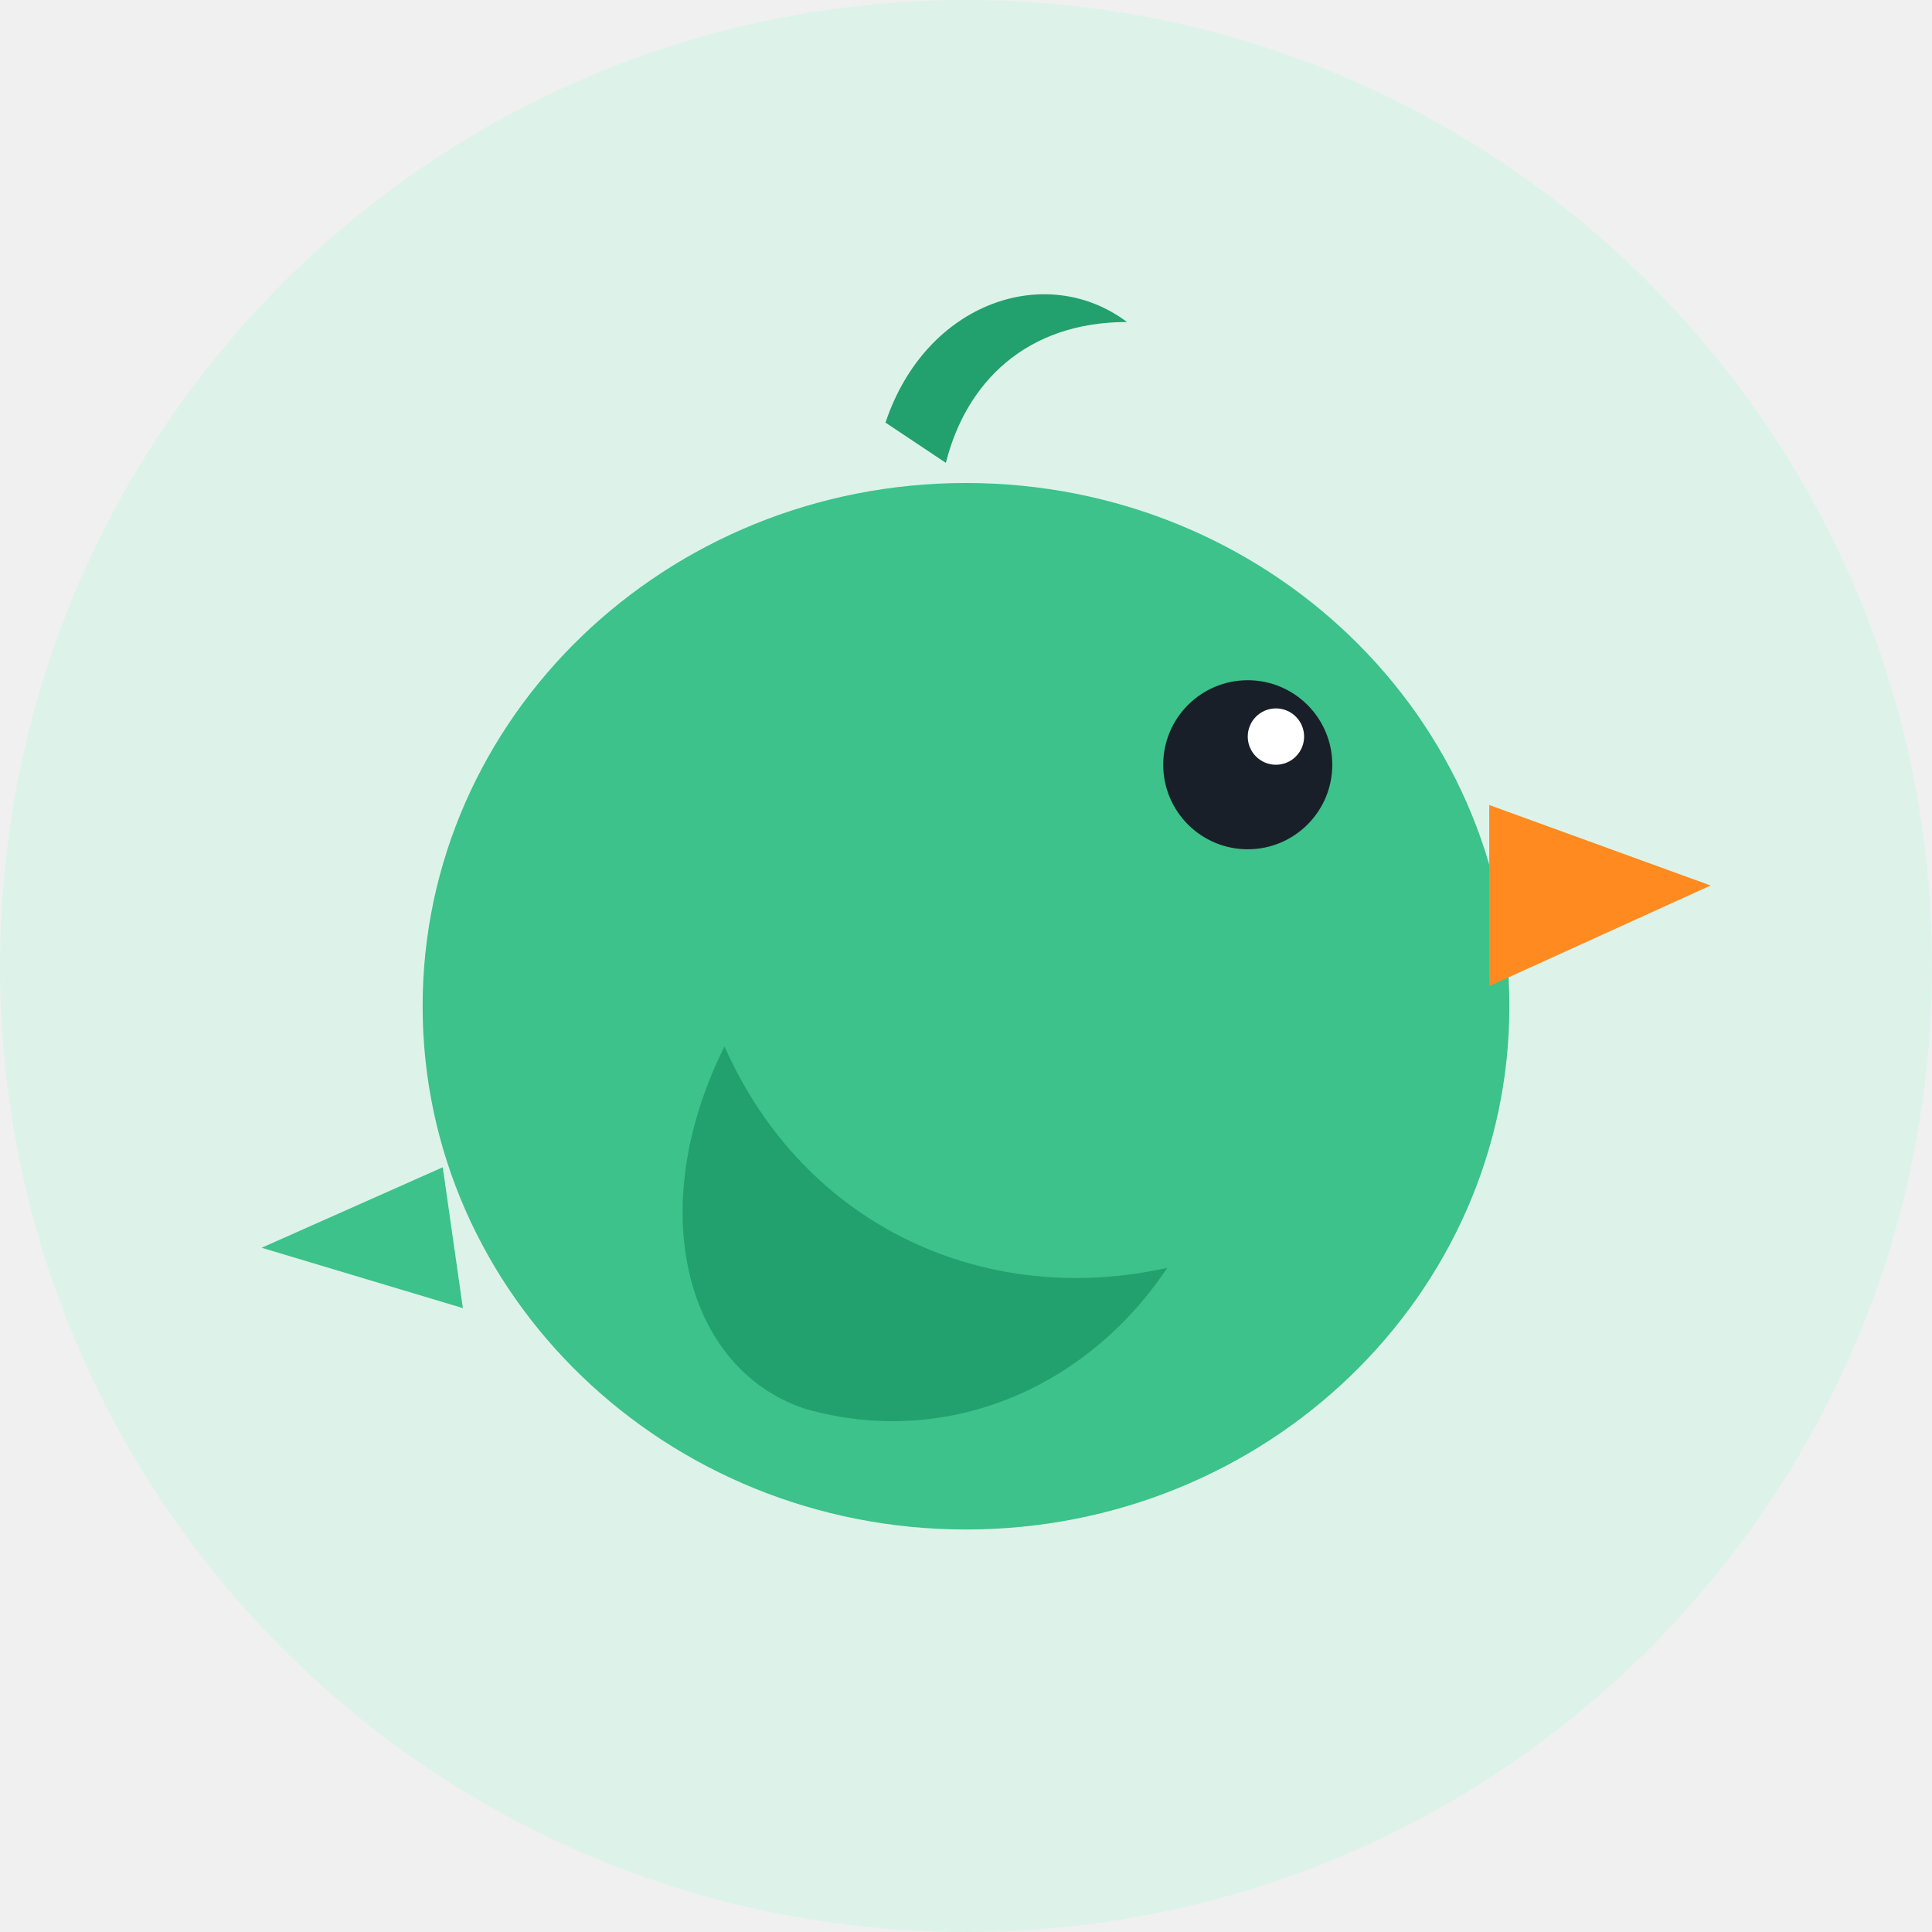
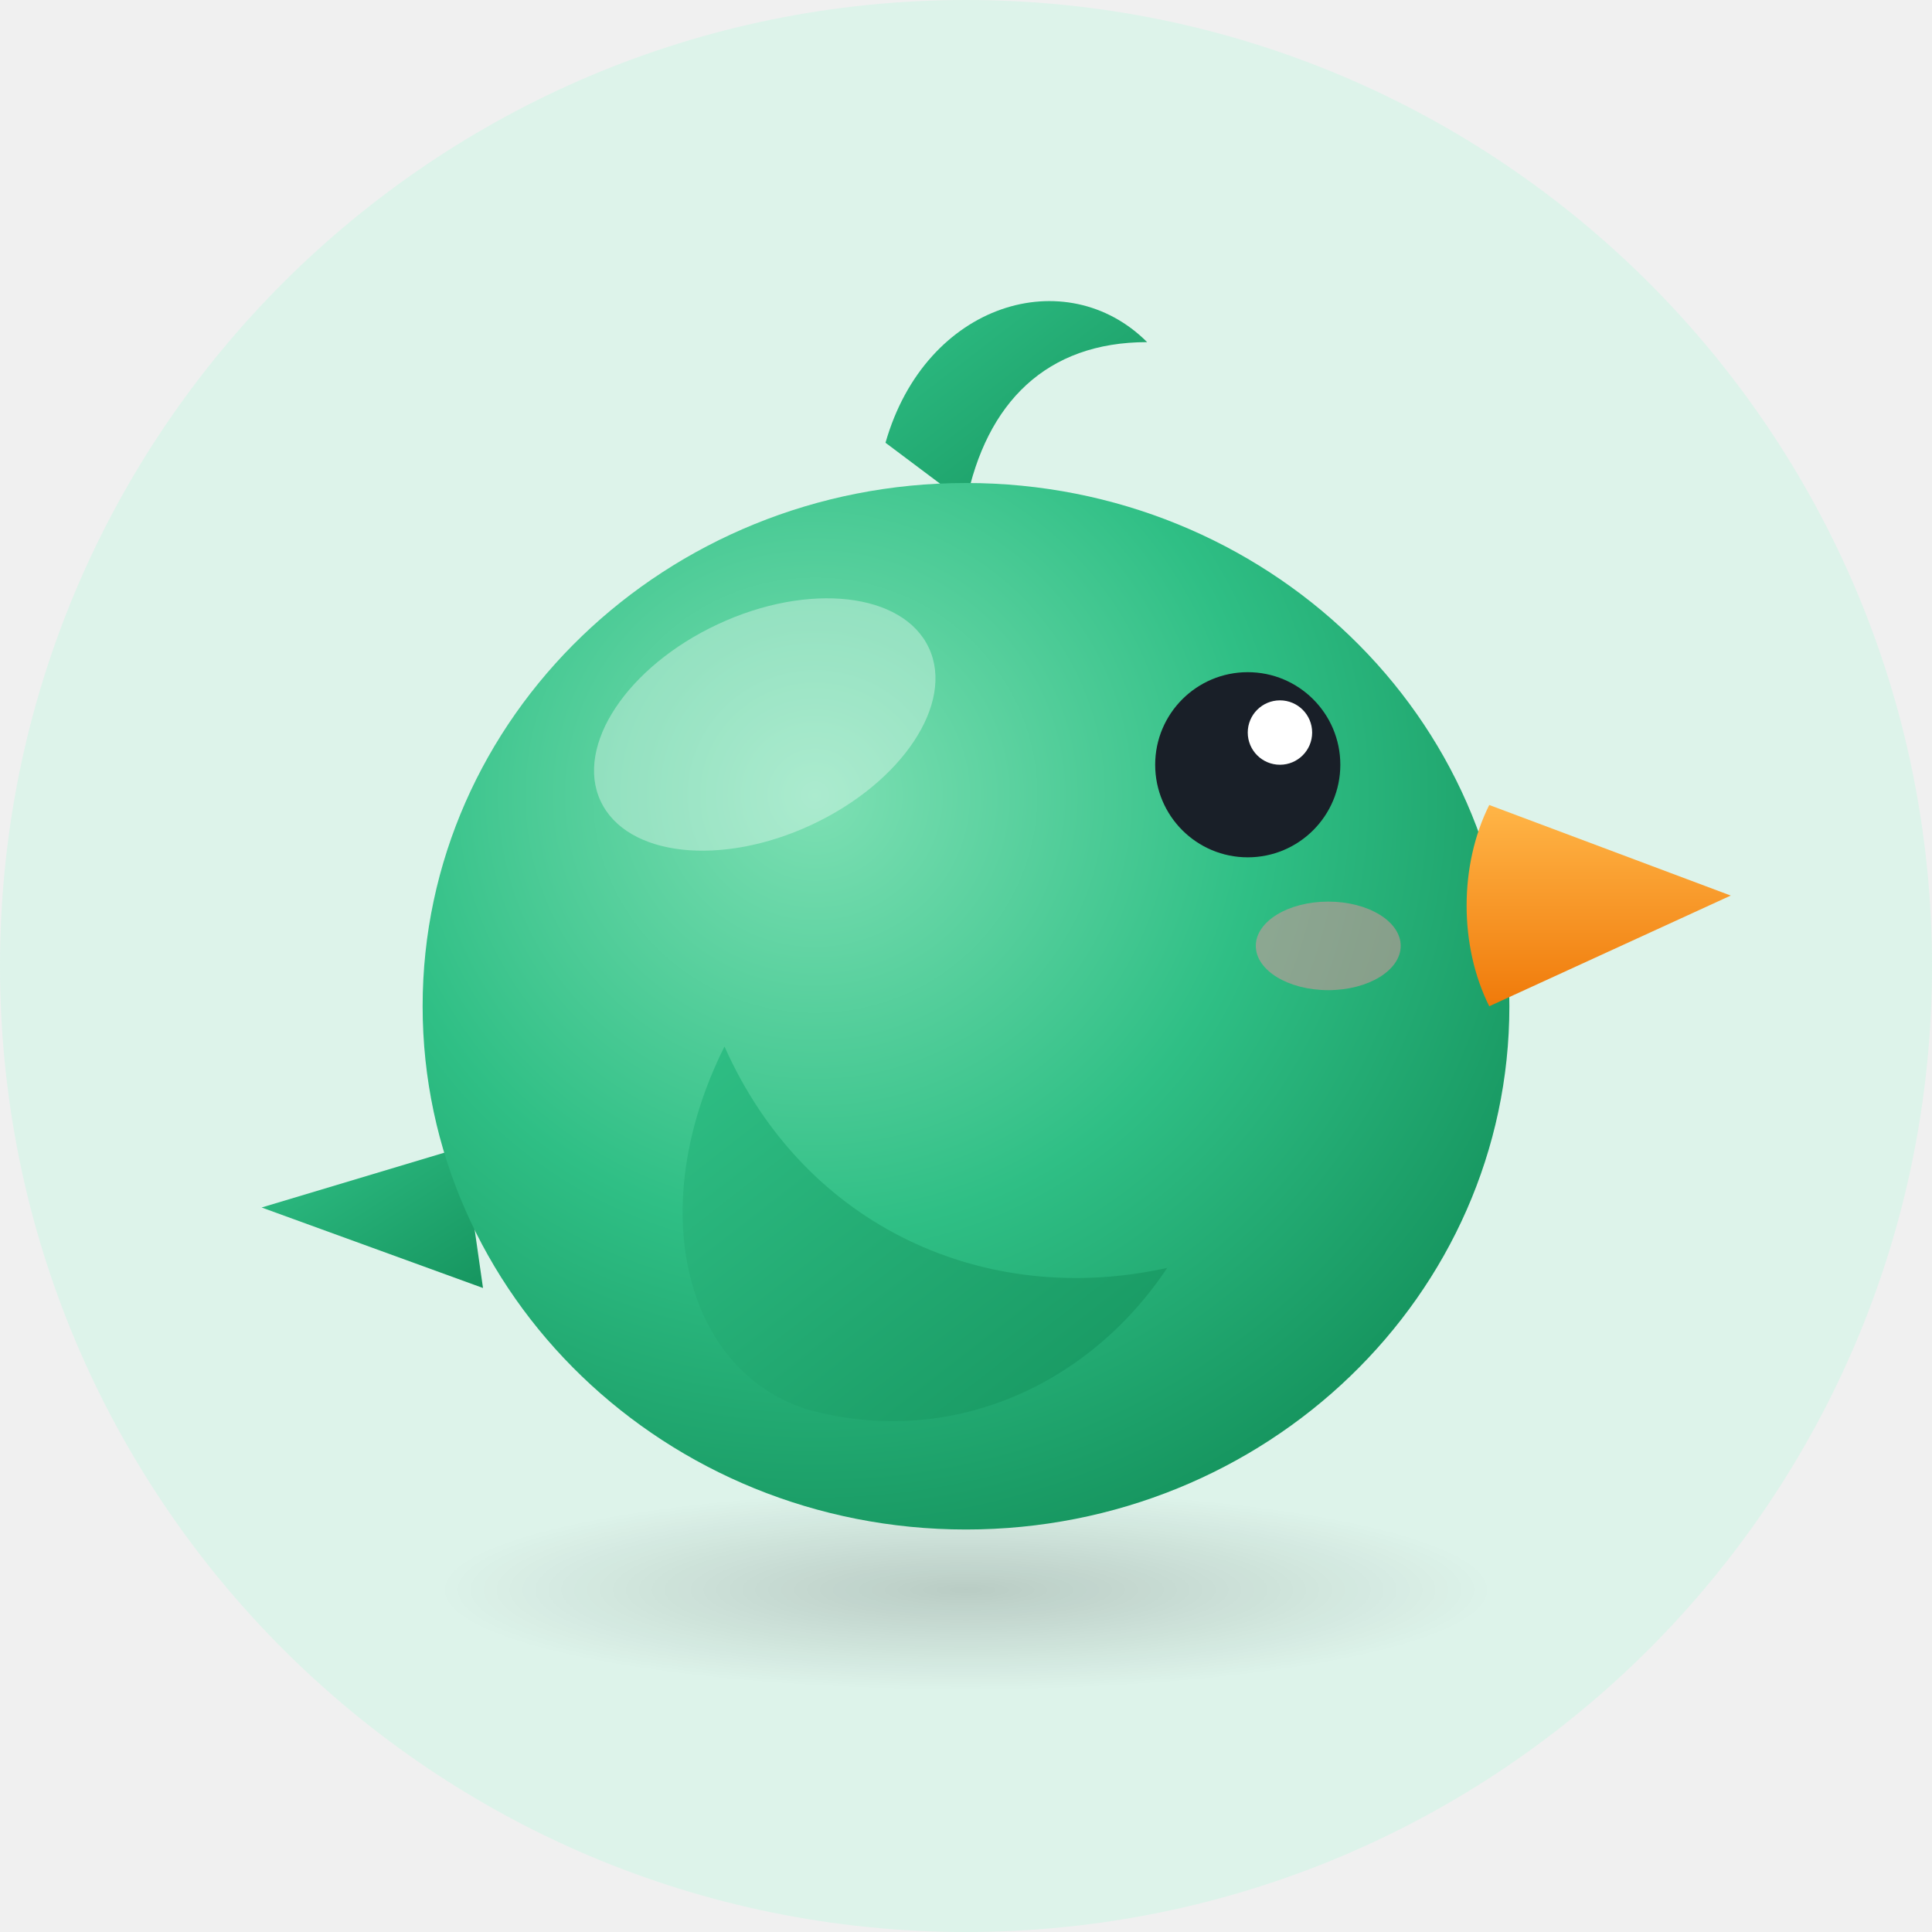
<svg xmlns="http://www.w3.org/2000/svg" viewBox="0 0 96 96">
-   <circle cx="48" cy="48" r="48" fill="#DDF3EA" />
-   <ellipse cx="48" cy="50" rx="27" ry="26" fill="#3CC28A" />
-   <path d="M22 58l-9 4 10 3z" fill="#3CC28A" />
-   <path d="M36 52c4 9 13 13 22 11-4 6-11 9-18 7-6-2-8-10-4-18z" fill="#22A06E" />
-   <path d="M74 40l11 4-11 5z" fill="#FF8A1F" />
-   <circle cx="62" cy="38" r="4.2" fill="#191F28" />
-   <circle cx="63.4" cy="36.6" r="1.4" fill="#fff" />
-   <path d="M44 21c2-6 8-8 12-5-5 0-8 3-9 7z" fill="#22A06E" />
+   <defs>
+     <radialGradient id="b3" cx="36%" cy="30%" r="75%">
+       <stop offset="0" stop-color="#7EE0B4" />
+       <stop offset=".55" stop-color="#2FBF85" />
+       <stop offset="1" stop-color="#16955F" />
+     </radialGradient>
+     <linearGradient id="w3" x1="0" y1="0" x2="1" y2="1">
+       <stop offset="0" stop-color="#2FBF85" />
+       <stop offset="1" stop-color="#16955F" />
+     </linearGradient>
+     <linearGradient id="k3" x1="0" y1="0" x2="0" y2="1">
+       <stop offset="0" stop-color="#FFB547" />
+       <stop offset="1" stop-color="#F07A0A" />
+     </linearGradient>
+     <radialGradient id="s3" cx="50%" cy="50%" r="50%">
+       <stop offset="0" stop-color="#000" stop-opacity=".16" />
+       <stop offset="1" stop-color="#000" stop-opacity="0" />
+     </radialGradient>
+     <clipPath id="c3">
+       <circle cx="48" cy="48" r="48" />
+     </clipPath>
+   </defs>
+   <g clip-path="url(#c3)">
+     <rect width="96" height="96" fill="#DDF3EA" />
+     <ellipse cx="48" cy="79" rx="26" ry="5" fill="url(#s3)" />
+     <path d="M23 57l-10 3 11 4z" fill="url(#w3)" />
+     <path d="M44 22c2-7 9-9 13-5-5 0-8 3-9 8z" fill="url(#w3)" />
+     <ellipse cx="48" cy="50" rx="27" ry="26" fill="url(#b3)" />
+     <ellipse cx="38" cy="36" rx="9" ry="5.5" fill="#fff" opacity=".35" transform="rotate(-25 38 36)" />
+     <path d="M36 52c4 9 13 13 22 11-4 6-11 9-18 7-6-2-8-10-4-18z" fill="url(#w3)" />
+     <path d="M74 40l12 4.5-12 5.5c-1.5-3-1.5-7 0-10z" fill="url(#k3)" />
+     <circle cx="62" cy="38" r="4.6" fill="#191F28" />
+     <circle cx="63.6" cy="36.4" r="1.6" fill="#fff" />
+     <ellipse cx="66" cy="47" rx="3.6" ry="2.2" fill="#FF8FA3" opacity=".45" />
+   </g>
</svg>
